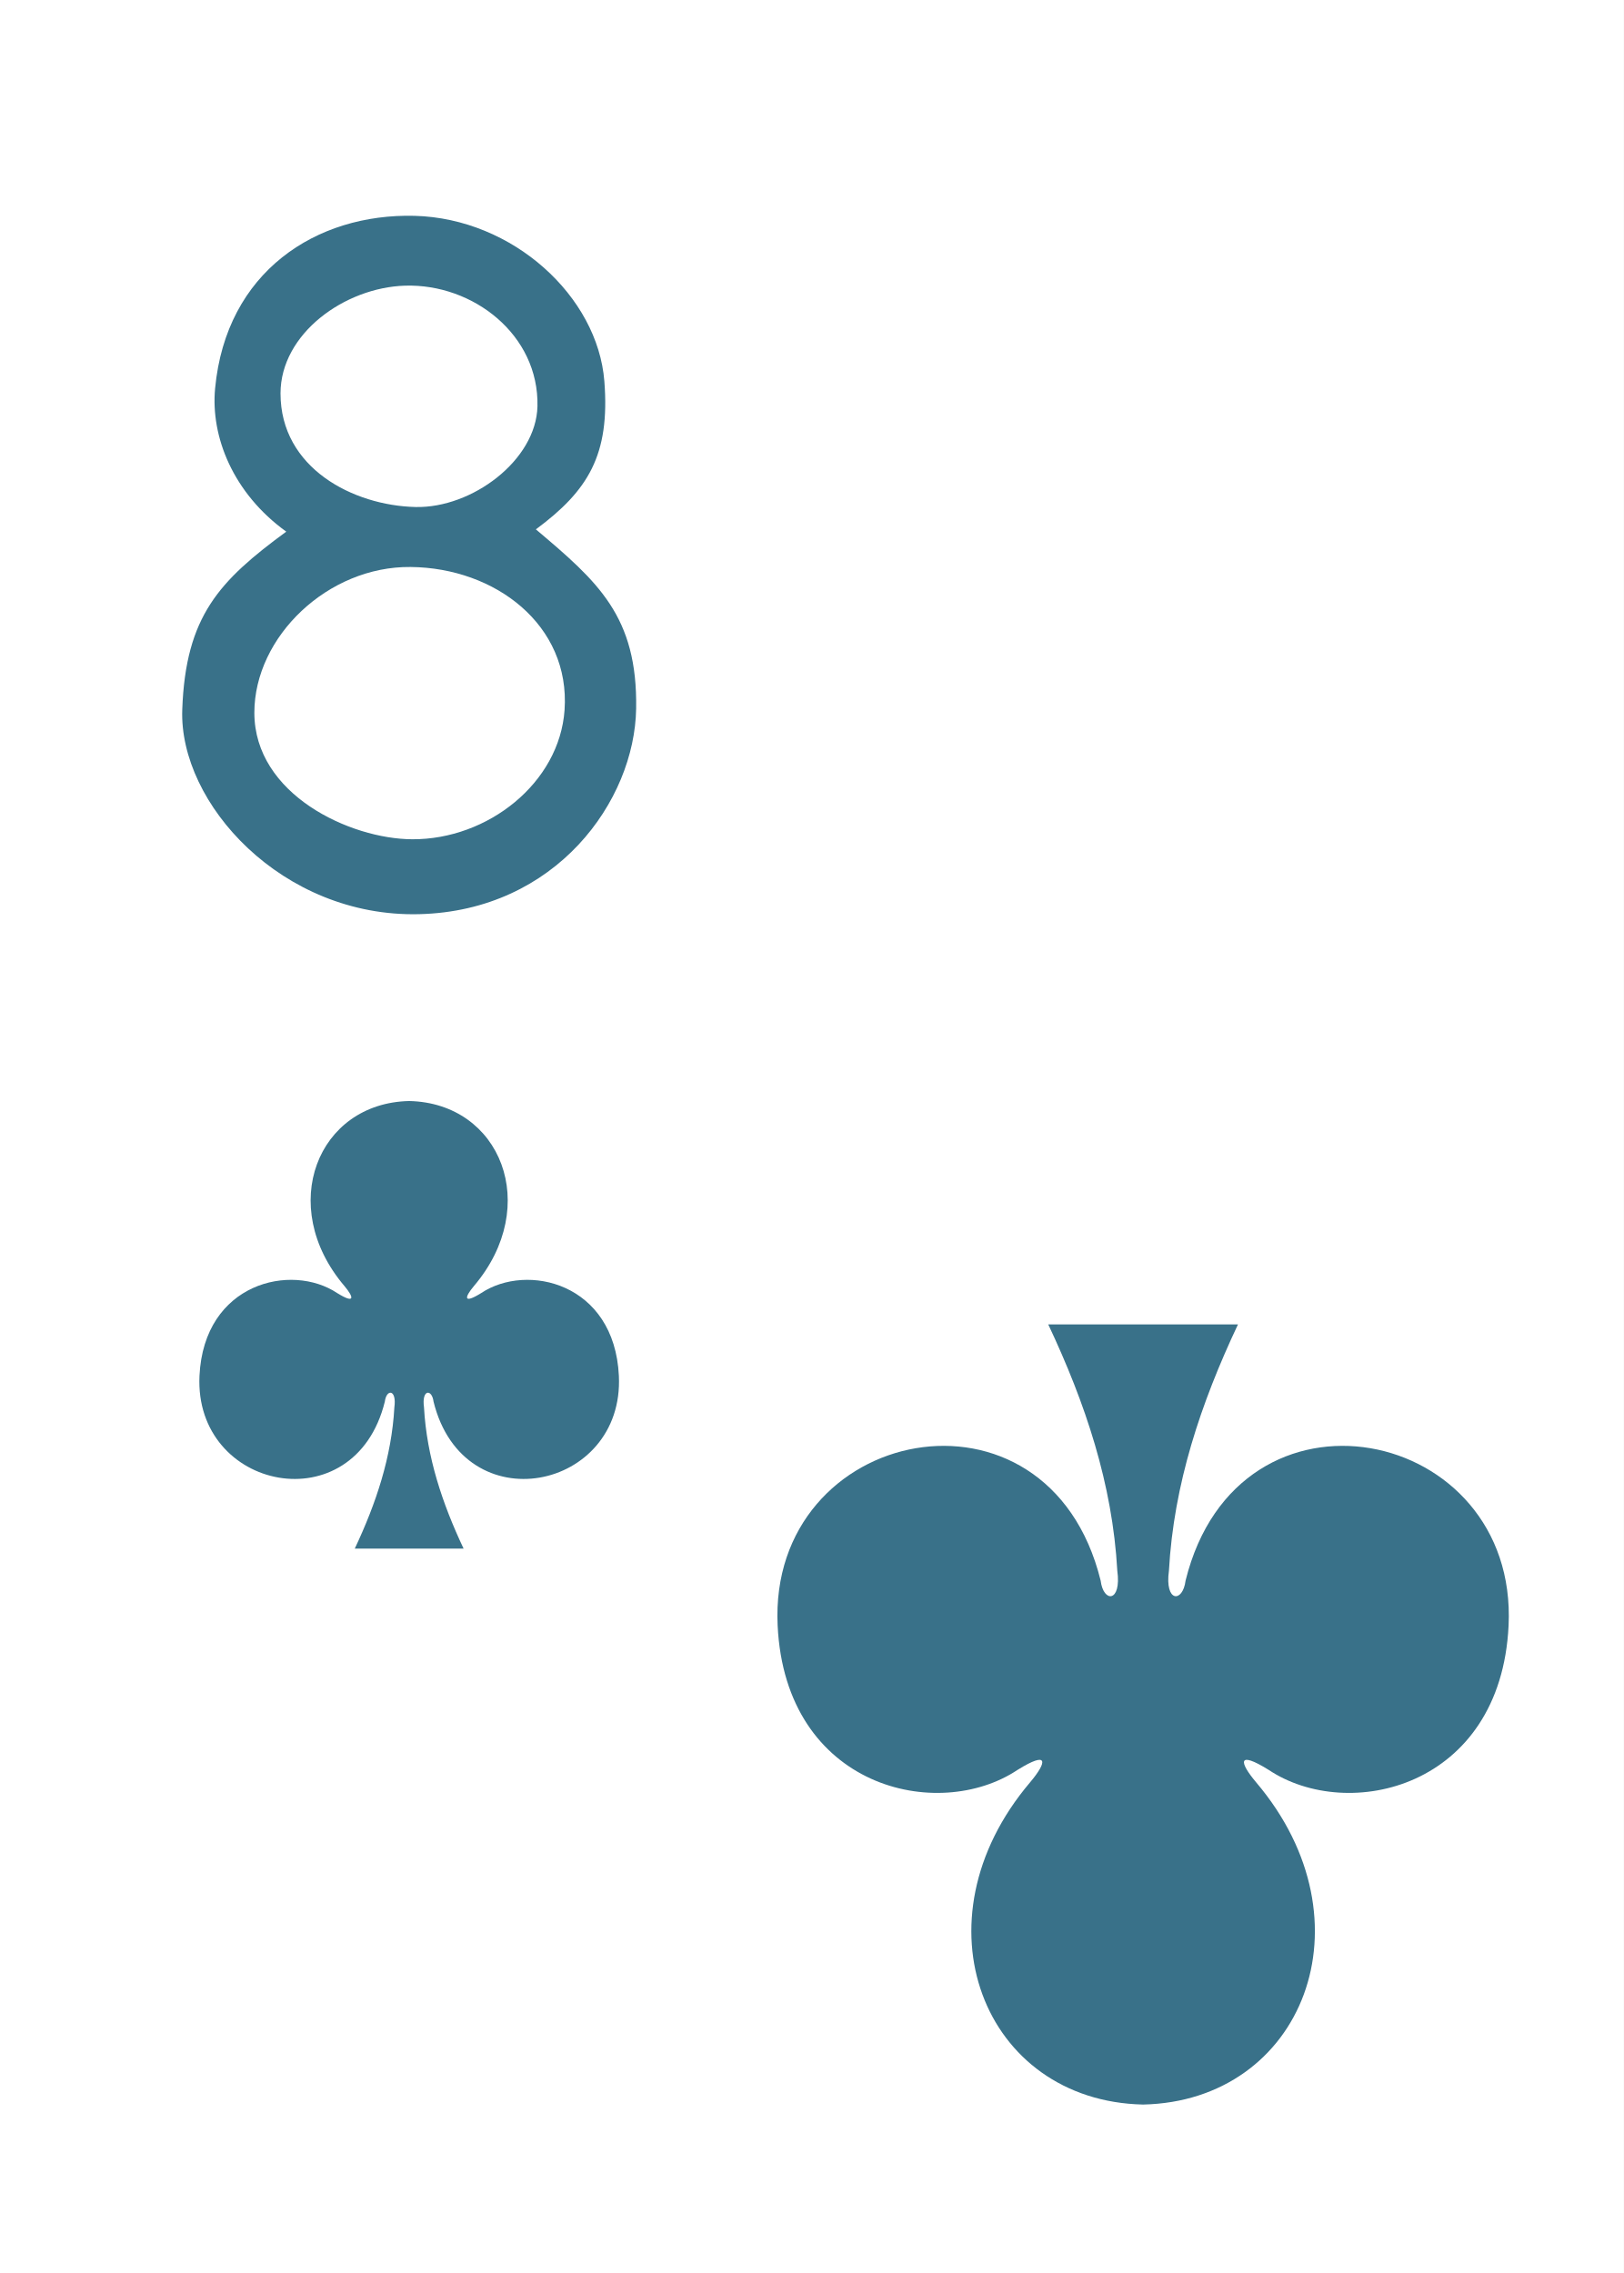
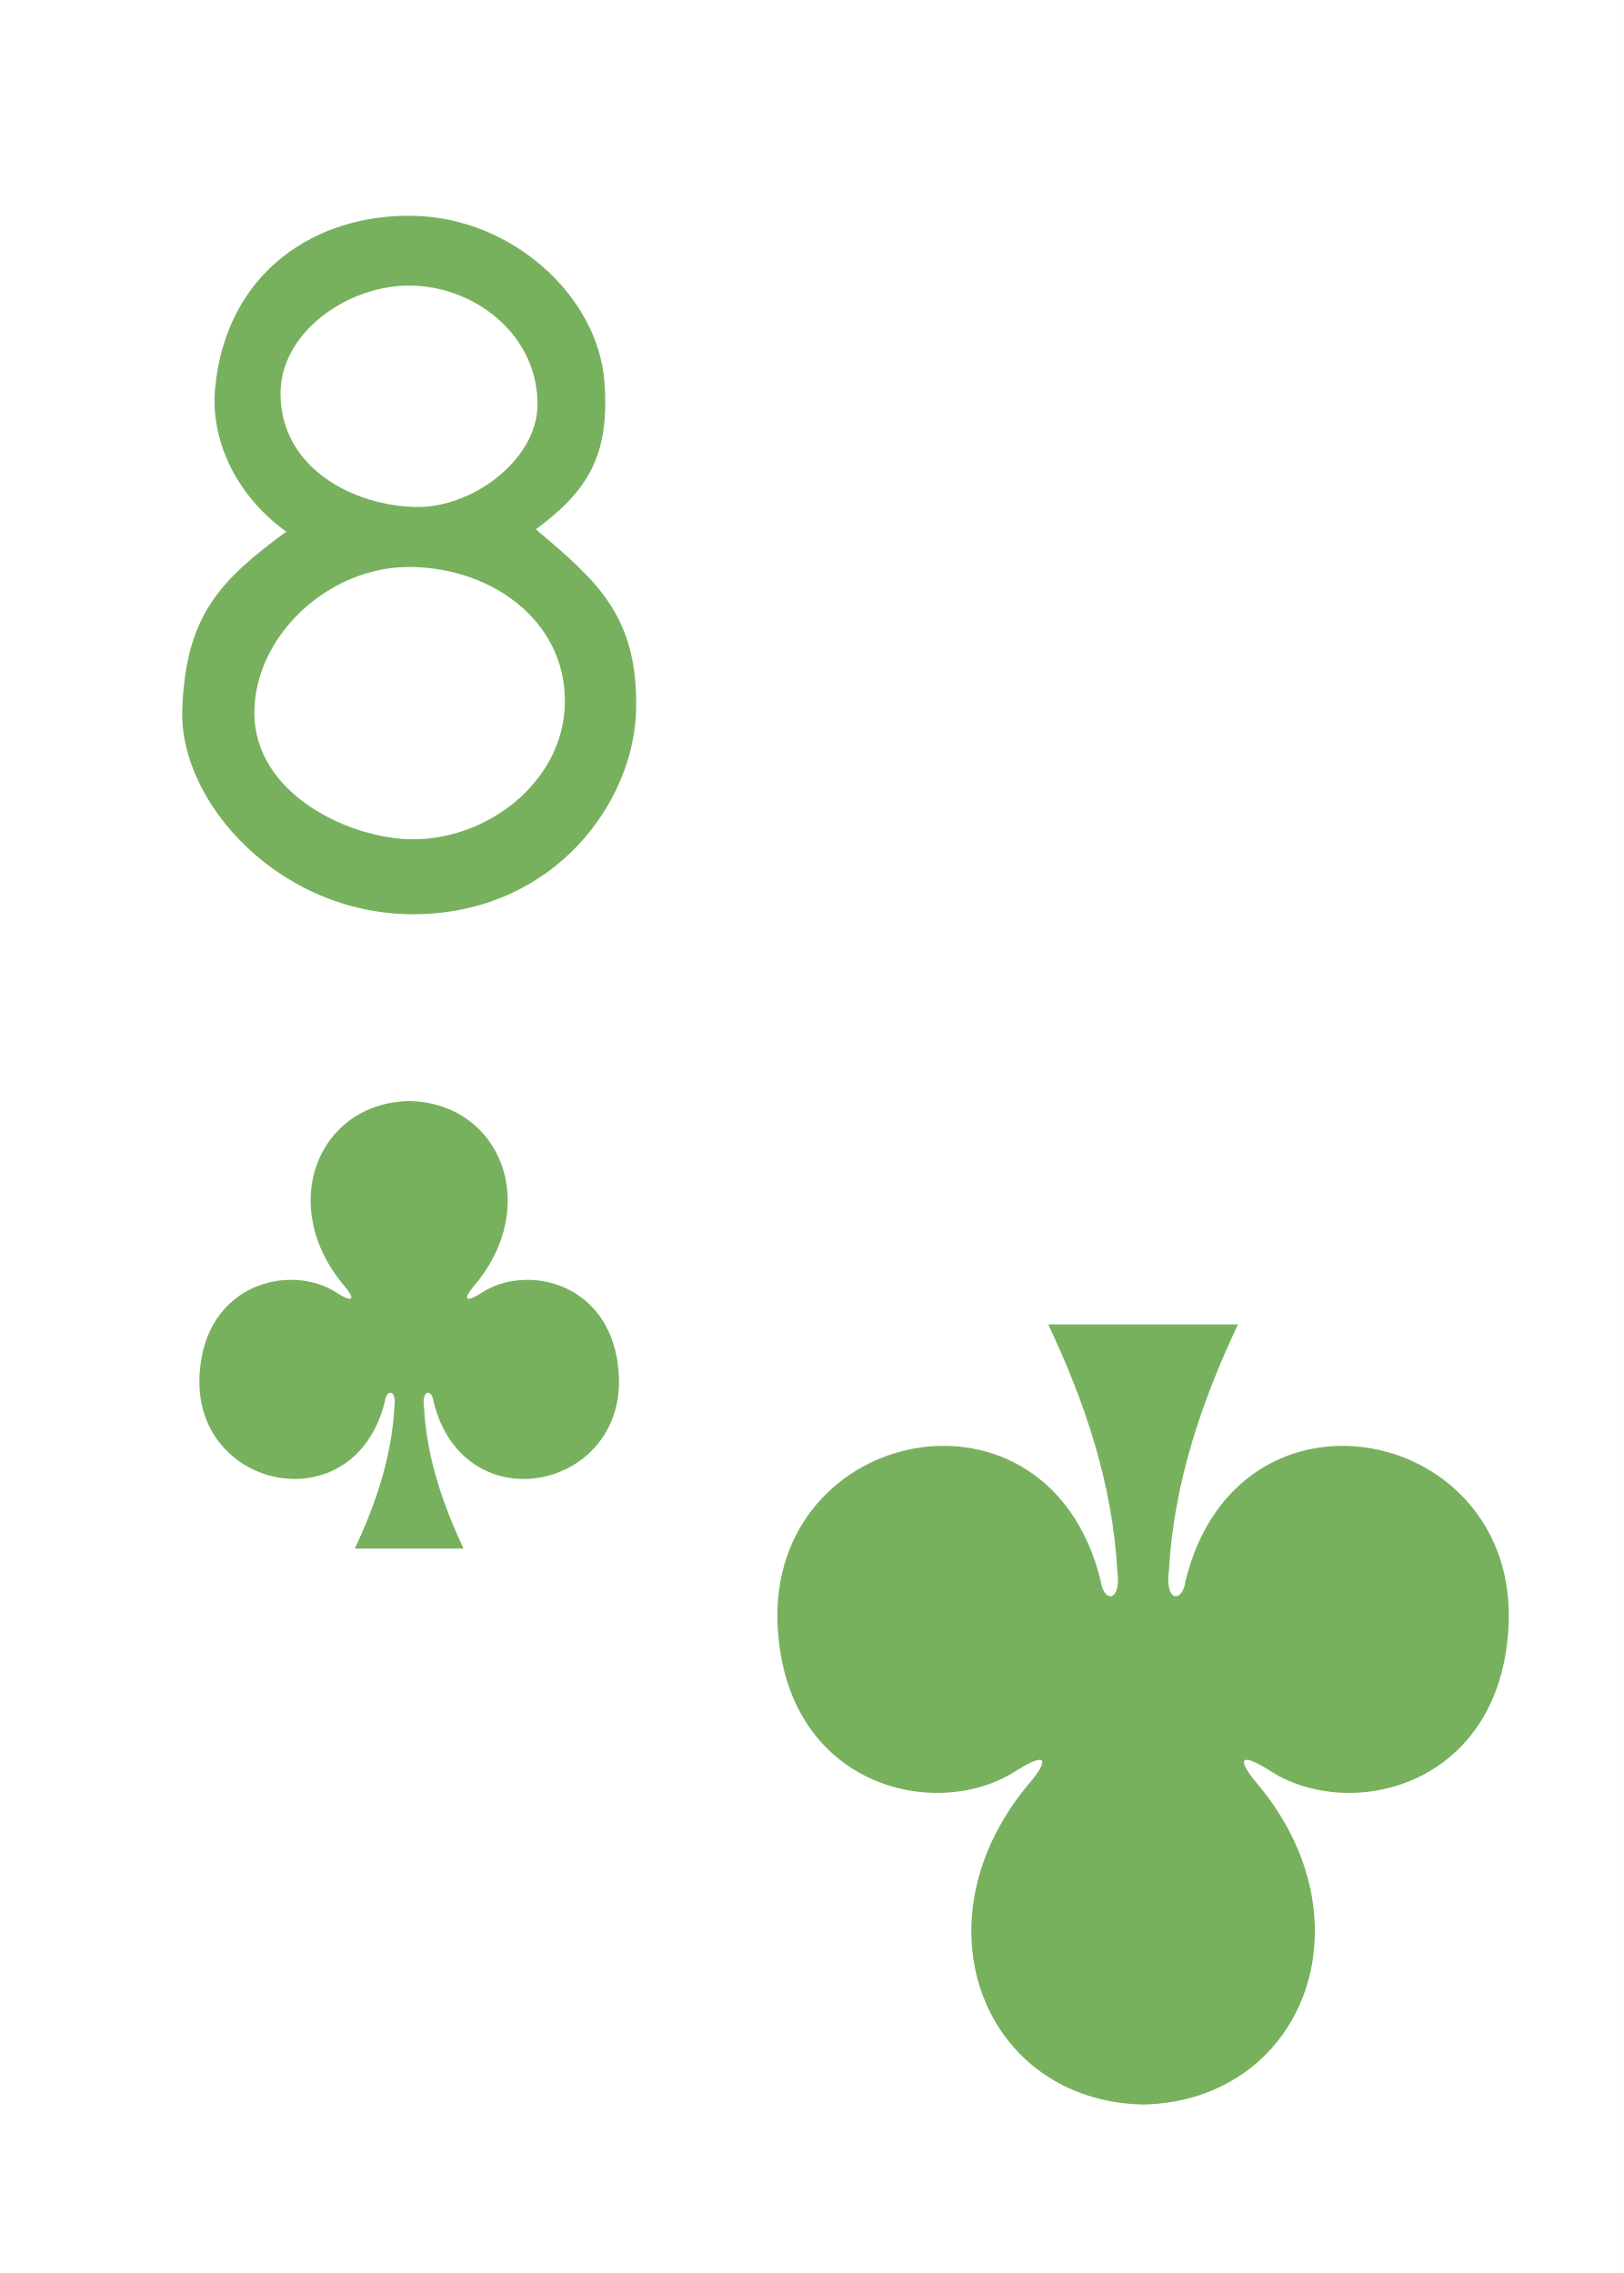
<svg xmlns="http://www.w3.org/2000/svg" width="250" height="350" viewBox="0 0 250 350" fill="none">
-   <g clip-path="url(#clip0_81_3952)">
+   <g clip-path="url(#clip0_104_5261)">
    <rect width="250" height="350" fill="white" />
-     <path d="M28.062 109.272C28.573 94.834 33.794 89.418 44.073 81.863C35.873 75.948 32.415 67.228 33.119 59.806C34.808 41.833 48.687 32.849 63.831 33.233C78.987 33.635 92.032 45.649 93.05 58.709C93.934 70.062 90.561 75.542 82.507 81.513C92.066 89.584 98.171 94.885 97.945 109.106C97.72 123.327 85.62 140.25 64.534 140.766C43.448 141.283 27.538 123.711 28.062 109.272ZM86.924 109.324C87.825 96.252 76.268 87.434 63.223 87.306C50.522 87.169 39.162 98.01 39.162 109.747C39.162 122.35 53.941 129.201 63.487 129.231C75.09 129.283 86.14 120.579 86.924 109.324ZM82.75 62.56C82.997 51.561 72.848 43.67 62.372 43.985C53.057 44.272 43.206 51.374 43.189 60.575C43.189 72.095 54.402 77.848 63.977 78.07C72.668 78.265 82.553 70.878 82.75 62.56Z" fill="#397189" />
-     <path d="M62.994 169.538C48.896 169.844 42.575 185.697 53.016 198.007C54.53 199.803 54.686 200.833 51.913 199.108C44.883 194.414 31.404 197.5 30.714 211.853C29.861 229.538 54.603 234.634 59.249 215.828C59.494 213.844 61.108 213.89 60.719 216.706C60.295 224.35 57.905 231.494 54.62 238.461C60.157 238.461 66.346 238.461 71.38 238.461C68.095 231.494 65.705 224.35 65.281 216.706C64.892 213.89 66.506 213.844 66.752 215.828C71.397 234.634 96.139 229.538 95.286 211.853C94.596 197.5 81.117 194.414 74.087 199.108C71.314 200.833 71.47 199.803 72.984 198.007C83.425 185.697 77.104 169.844 63.006 169.538C63.006 169.538 63.006 169.538 62.992 169.538H62.994Z" fill="#397189" />
-     <path d="M176.01 324.061C200.581 323.529 211.599 295.899 193.401 274.444C190.762 271.314 190.49 269.519 195.323 272.525C207.575 280.707 231.067 275.328 232.27 250.313C233.756 219.49 190.635 210.609 182.538 243.384C182.111 246.842 179.297 246.763 179.976 241.855C180.714 228.533 184.88 216.081 190.605 203.938C180.955 203.938 170.17 203.938 161.395 203.938C167.12 216.081 171.286 228.533 172.025 241.855C172.703 246.763 169.889 246.842 169.462 243.384C161.365 210.609 118.244 219.49 119.73 250.313C120.933 275.328 144.425 280.707 156.677 272.525C161.51 269.519 161.238 271.314 158.599 274.444C140.402 295.899 151.419 323.529 175.99 324.061C175.99 324.061 175.99 324.061 176.015 324.061L176.01 324.061Z" fill="#397189" />
+     <path d="M28.062 109.272C28.573 94.834 33.794 89.418 44.073 81.863C35.873 75.948 32.415 67.228 33.119 59.806C34.808 41.833 48.687 32.849 63.831 33.233C78.987 33.635 92.032 45.649 93.05 58.709C93.934 70.062 90.561 75.542 82.507 81.513C92.066 89.584 98.171 94.885 97.945 109.106C97.72 123.327 85.62 140.25 64.534 140.766C43.448 141.283 27.538 123.711 28.062 109.272ZM86.924 109.324C87.825 96.252 76.268 87.434 63.223 87.306C50.522 87.169 39.162 98.01 39.162 109.747C39.162 122.35 53.941 129.201 63.487 129.231C75.09 129.283 86.14 120.579 86.924 109.324ZM82.75 62.56C82.997 51.561 72.848 43.67 62.372 43.985C53.057 44.272 43.206 51.374 43.189 60.575C43.189 72.095 54.402 77.848 63.977 78.07C72.668 78.265 82.553 70.878 82.75 62.56Z" fill="#77B15D" />
+     <path d="M62.994 169.538C48.896 169.844 42.575 185.697 53.016 198.007C54.53 199.803 54.686 200.833 51.913 199.108C44.883 194.414 31.404 197.5 30.714 211.853C29.861 229.538 54.603 234.634 59.249 215.828C59.494 213.844 61.108 213.89 60.719 216.706C60.295 224.35 57.905 231.494 54.62 238.461C60.157 238.461 66.346 238.461 71.38 238.461C68.095 231.494 65.705 224.35 65.281 216.706C64.892 213.89 66.506 213.844 66.752 215.828C71.397 234.634 96.139 229.538 95.286 211.853C94.596 197.5 81.117 194.414 74.087 199.108C71.314 200.833 71.47 199.803 72.984 198.007C83.425 185.697 77.104 169.844 63.006 169.538C63.006 169.538 63.006 169.538 62.992 169.538H62.994Z" fill="#77B15D" />
+     <path d="M176.01 324.061C200.581 323.529 211.599 295.899 193.401 274.444C190.762 271.314 190.49 269.519 195.323 272.525C207.575 280.707 231.067 275.328 232.27 250.313C233.756 219.49 190.635 210.609 182.538 243.384C182.111 246.842 179.297 246.763 179.976 241.855C180.714 228.533 184.88 216.081 190.605 203.938C180.955 203.938 170.17 203.938 161.395 203.938C167.12 216.081 171.286 228.533 172.025 241.855C172.703 246.763 169.889 246.842 169.462 243.384C161.365 210.609 118.244 219.49 119.73 250.313C120.933 275.328 144.425 280.707 156.677 272.525C161.51 269.519 161.238 271.314 158.599 274.444C140.402 295.899 151.419 323.529 175.99 324.061C175.99 324.061 175.99 324.061 176.015 324.061L176.01 324.061Z" fill="#77B15D" />
  </g>
  <defs>
-     <clipPath id="clip0_81_3952">
+     <clipPath id="clip0_104_5261">
      <rect width="250" height="350" fill="white" />
    </clipPath>
  </defs>
</svg>
